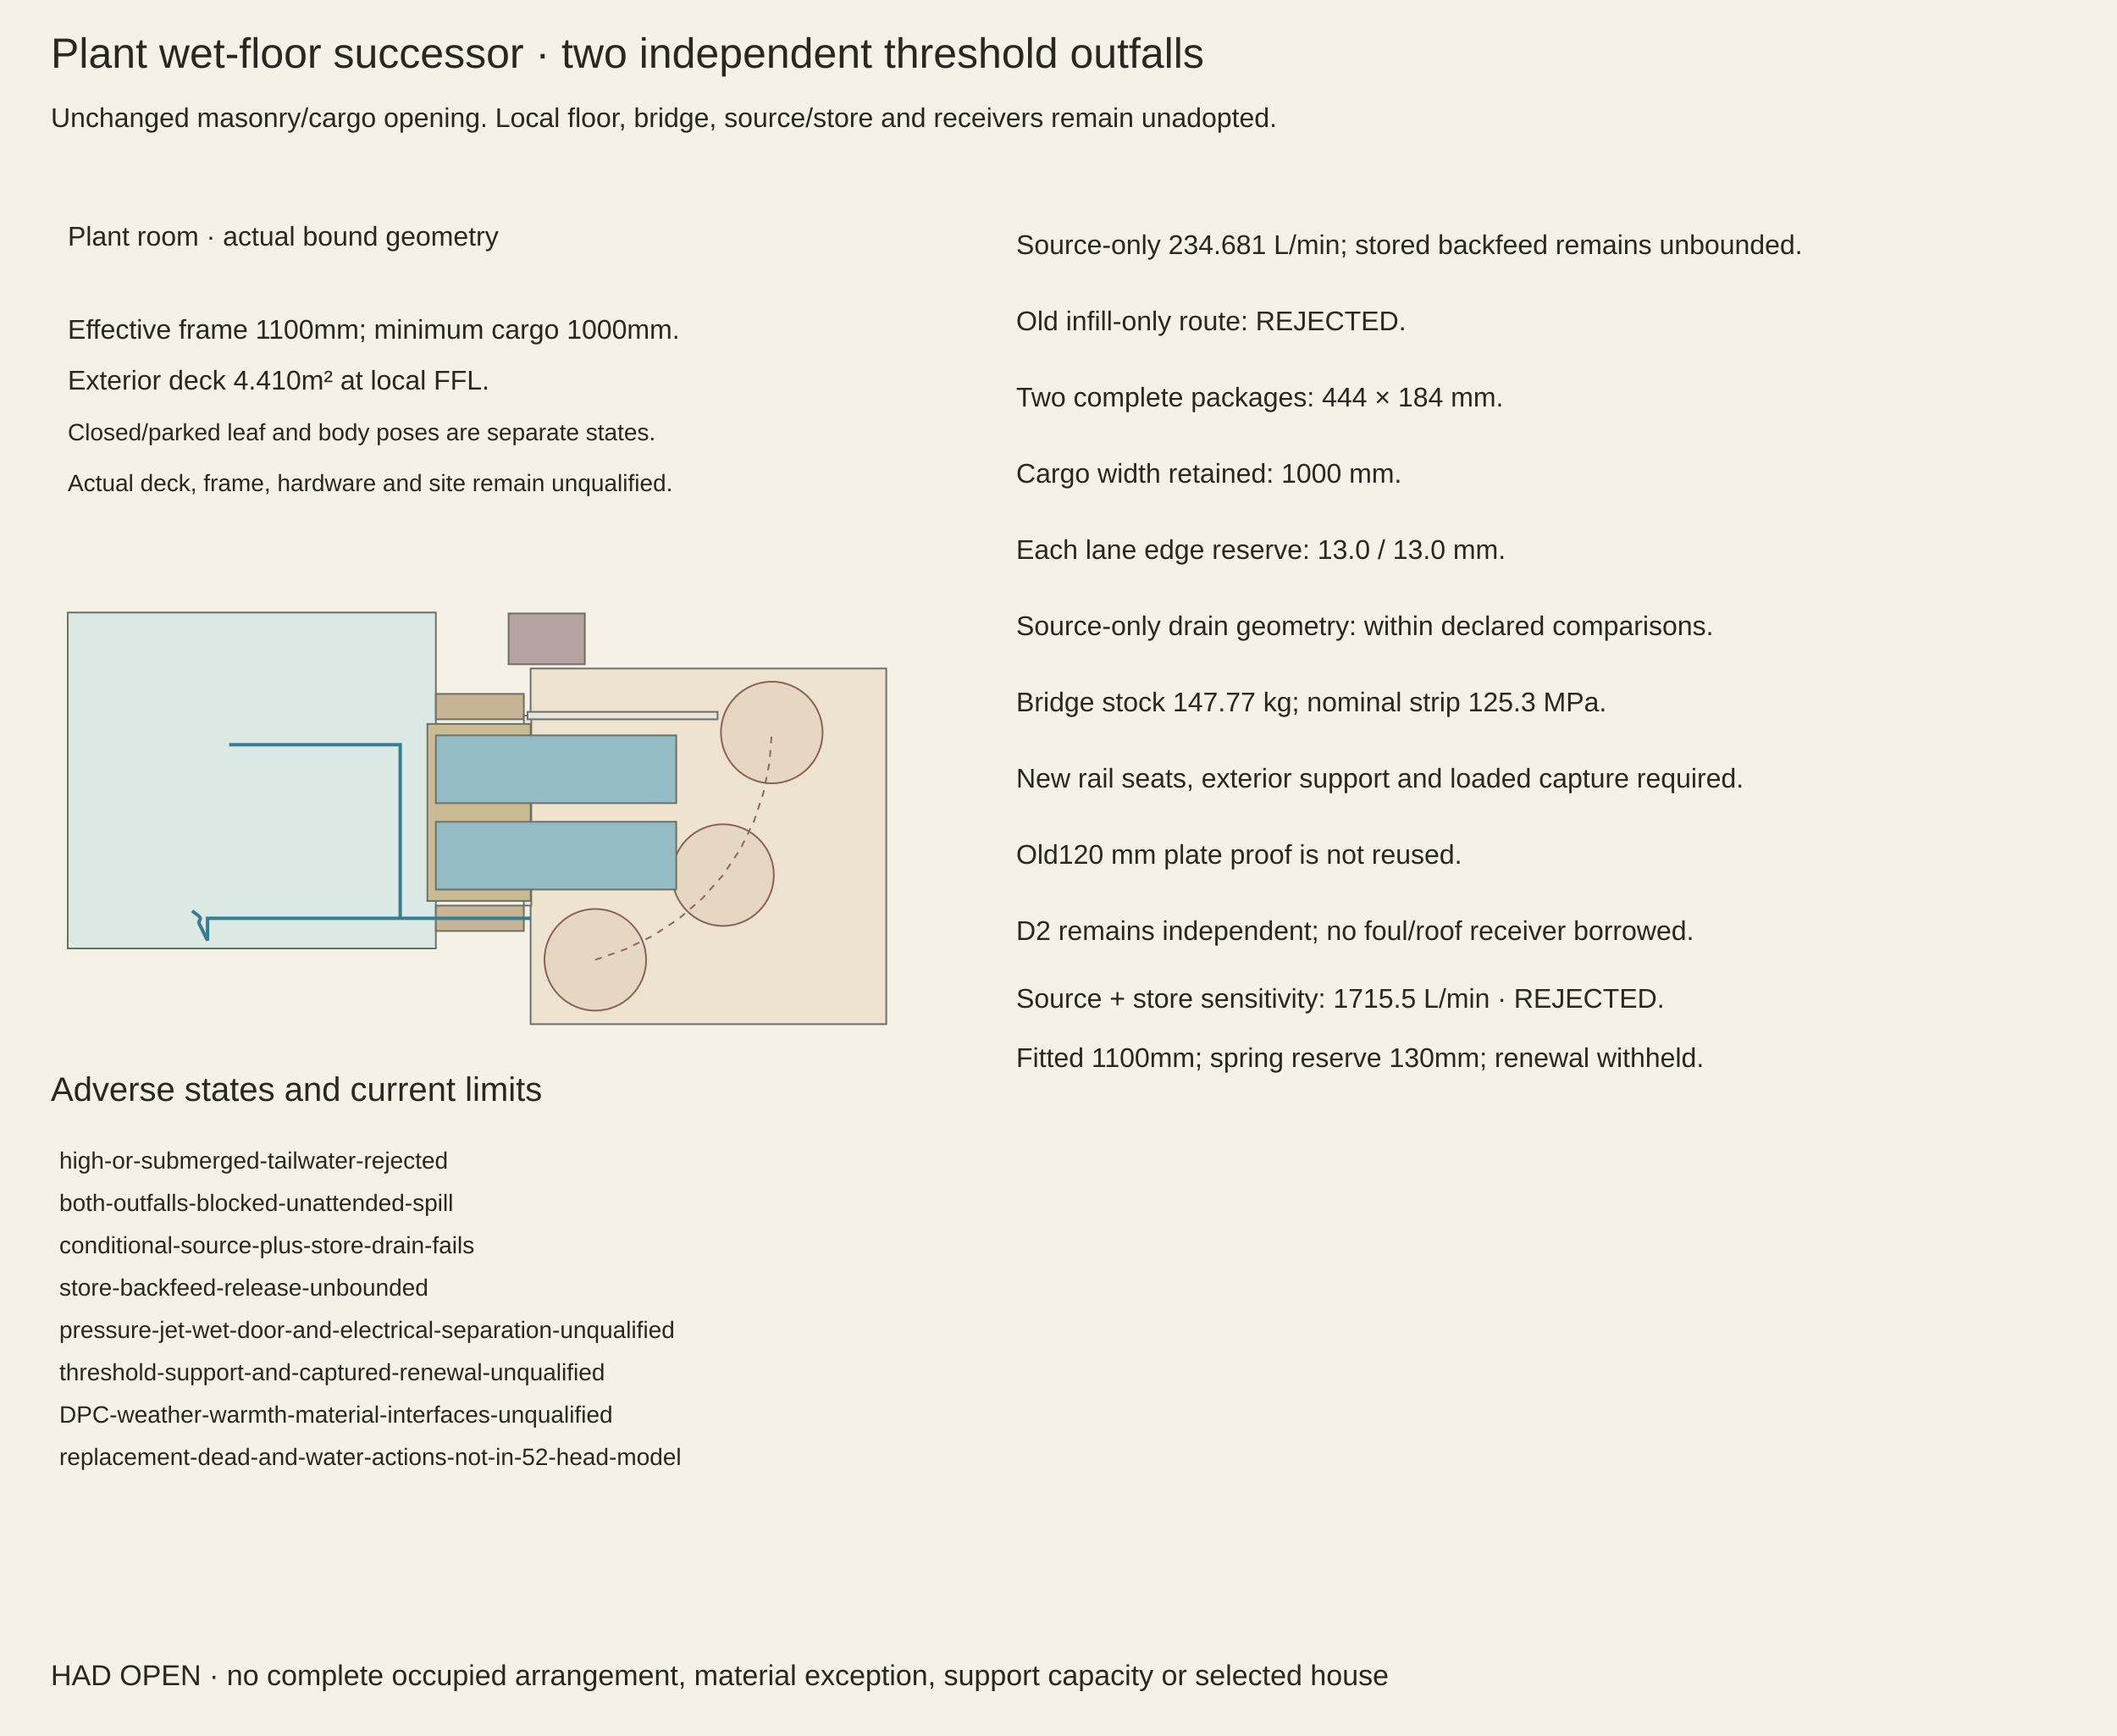
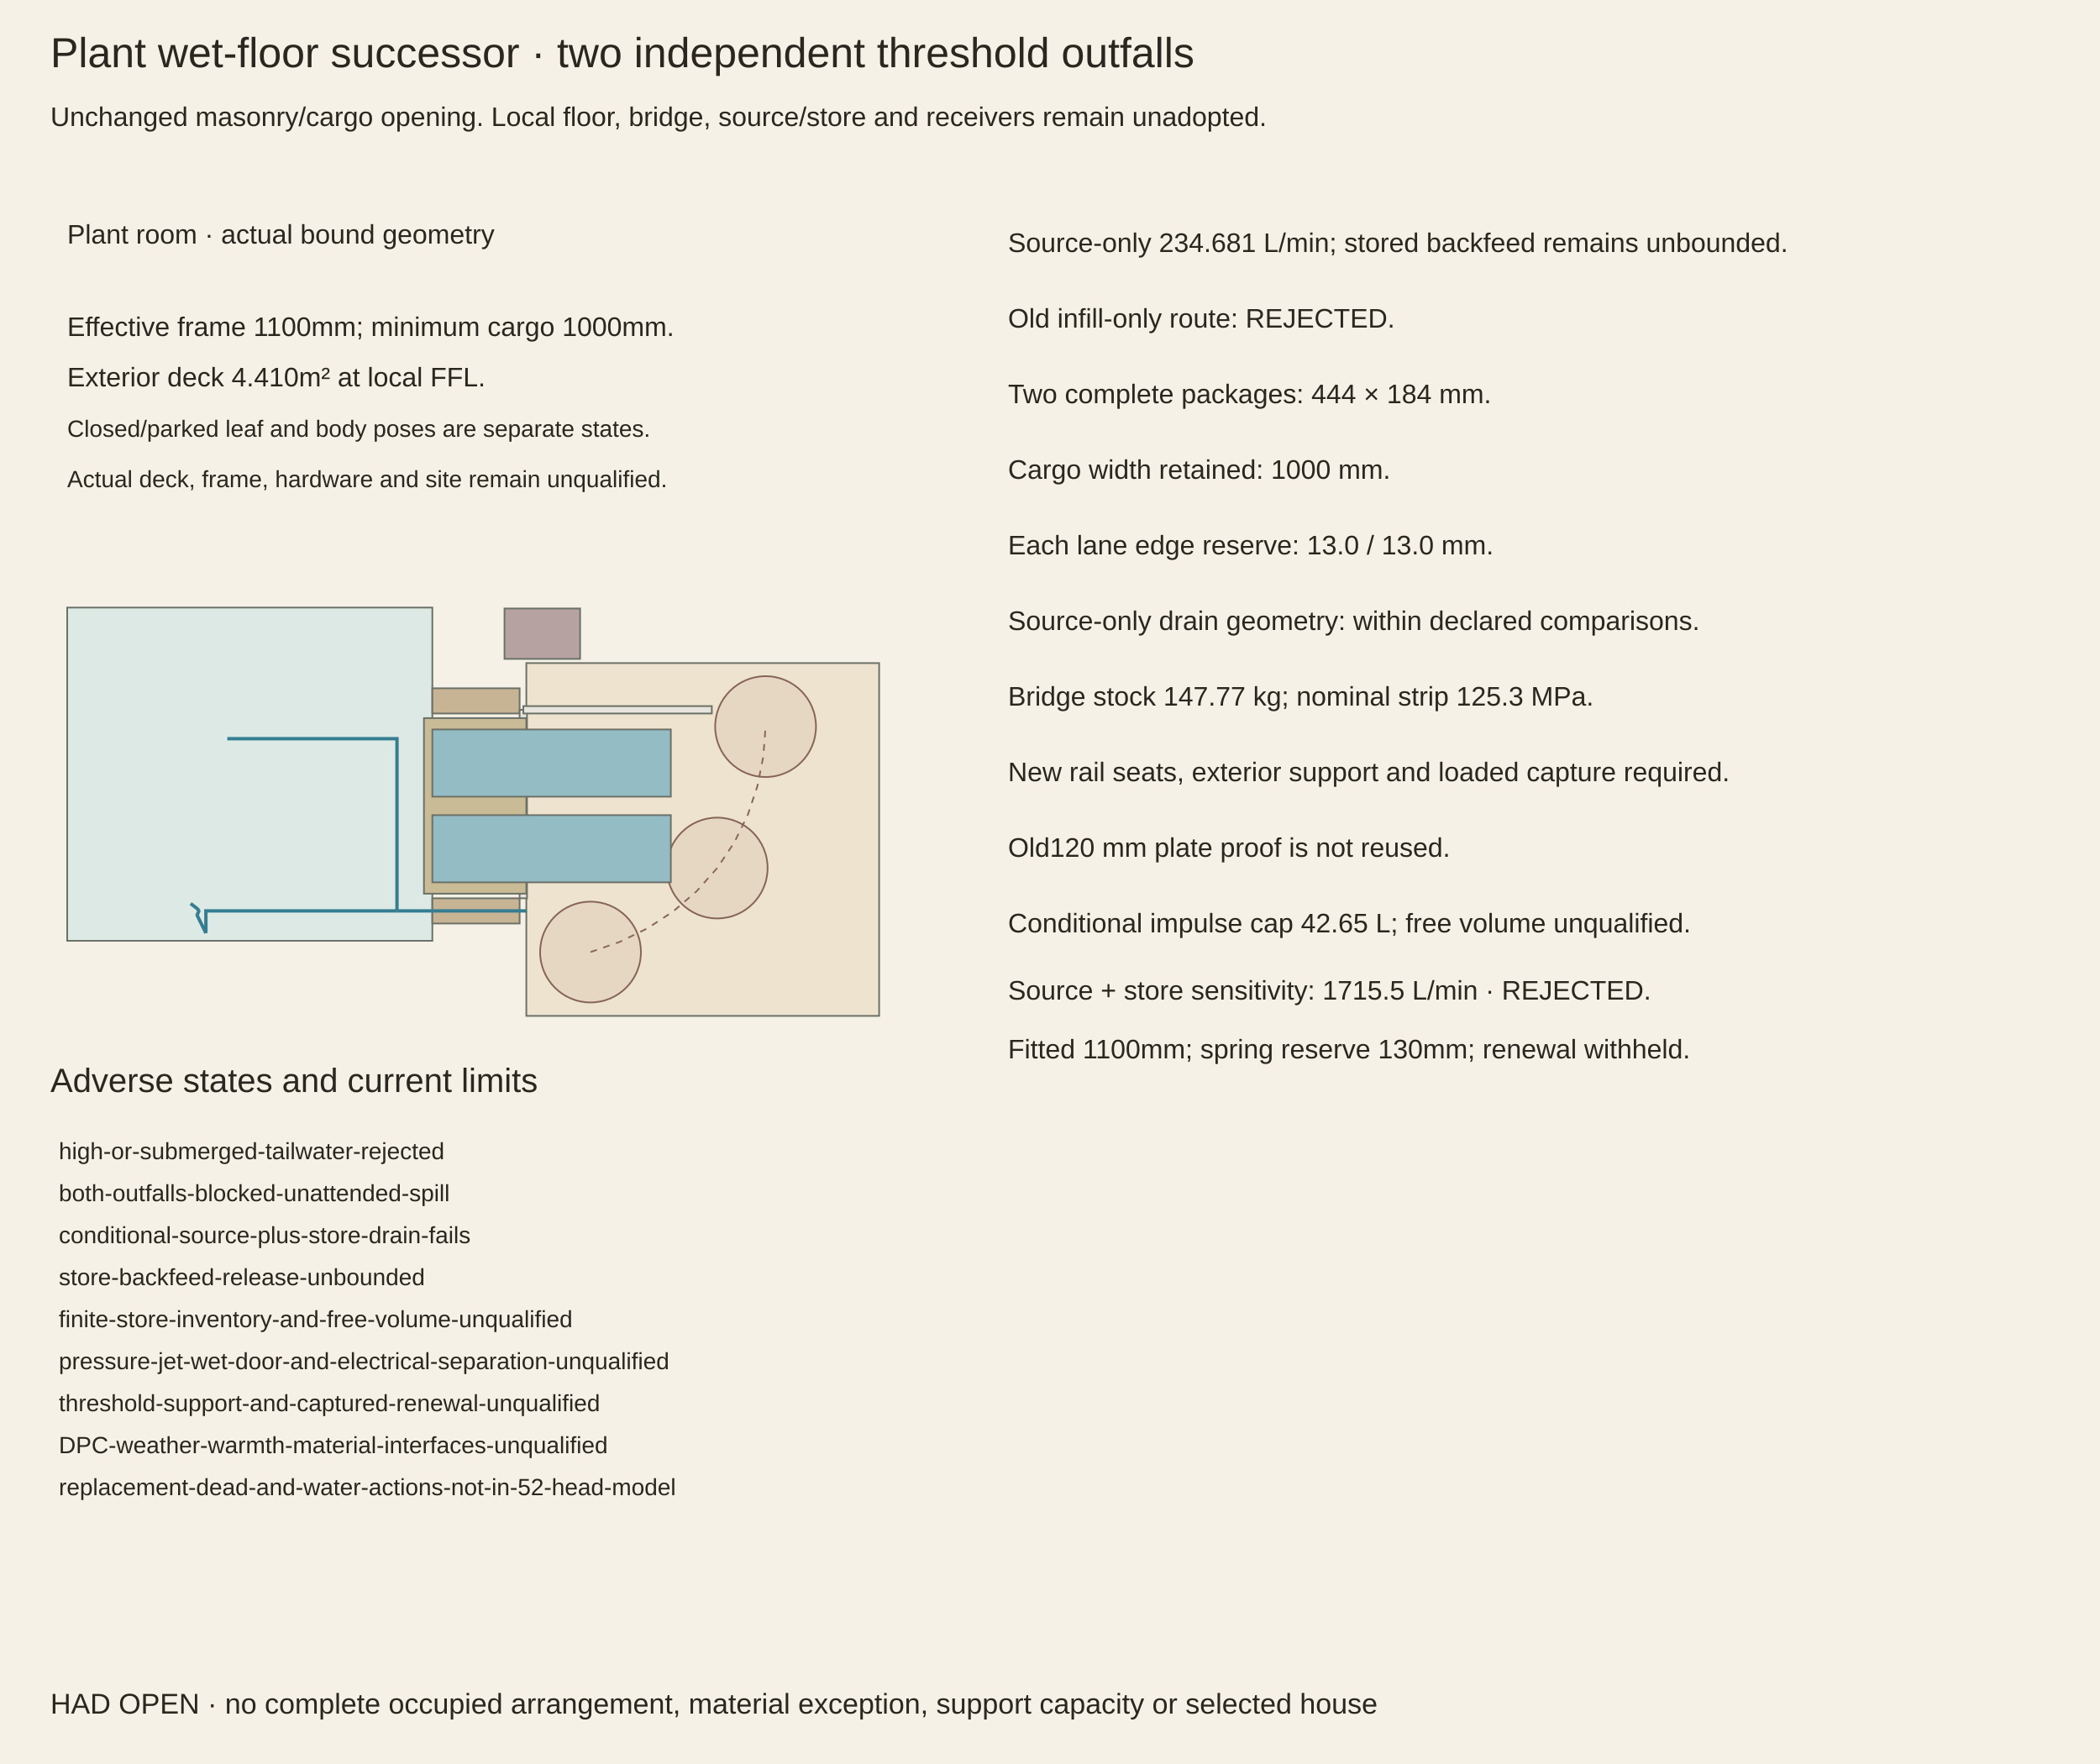
- <svg xmlns="http://www.w3.org/2000/svg" width="1250" height="1025" viewBox="0 0 1250 1025">
-   <rect width="1250" height="1025" fill="#f5f1e6" />
+ <svg xmlns="http://www.w3.org/2000/svg" width="1250" height="1050" viewBox="0 0 1250 1050">
+   <rect width="1250" height="1050" fill="#f5f1e6" />
  <g font-family="Arial,sans-serif" fill="#29271f">
    <text x="30" y="40" font-size="25">Plant wet-floor successor · two independent threshold outfalls</text>
    <text x="30" y="75" font-size="16">Unchanged masonry/cargo opening. Local floor, bridge, source/store and receivers remain unadopted.</text>
    <rect x="40" y="361.65" width="217.35" height="198.35" fill="#dce9e5" stroke="#6c7168" />
    <text x="40" y="145" font-size="16">Plant room · actual bound geometry</text>
    <rect x="313.3" y="394.7" width="210" height="210" fill="#eee3ce" stroke="#6c7168" />
    <rect x="257.35" y="534.7" width="51.95" height="15" fill="#c6b494" stroke="#6c7168" />
    <rect x="257.35" y="409.7" width="51.95" height="15" fill="#c6b494" stroke="#6c7168" />
    <rect x="300.3" y="362.2" width="45" height="30" fill="#b6a3a1" stroke="#6c7168" />
    <rect x="309.3" y="422.5" width="4.4" height="112.2" fill="#e6e4dd" stroke="#6c7168" />
    <rect x="311.5" y="420.3" width="112.2" height="4.4" fill="#e6e4dd" stroke="#6c7168" />
    <polyline points="313.3,542.2 236.3,542.2 236.3,542.2" fill="none" stroke="#357d91" stroke-width="2" />
    <polyline points="236.3,542.2 236.3,542.2" fill="none" stroke="#357d91" stroke-width="2" />
    <polyline points="236.3,542.2 122.55,542.2 122.55,555.41" fill="none" stroke="#357d91" stroke-width="2" />
    <polyline points="236.3,542.2 236.3,542.2 236.3,439.7 135.3,439.7" fill="none" stroke="#357d91" stroke-width="2" />
    <polyline points="122.55,555.41 120.601,551.434 120.544,551.317 120.486,551.199 120.428,551.082 120.371,550.965 120.313,550.847 120.256,550.73 120.199,550.614 120.142,550.497 120.085,550.381 120.028,550.265 119.971,550.149 119.915,550.034 119.859,549.919 119.803,549.805 119.747,549.691 119.691,549.578 119.636,549.465 119.581,549.353 119.526,549.242 119.472,549.131 119.418,549.021 119.365,548.912 119.311,548.803 119.258,548.695 119.206,548.588 119.154,548.482 119.102,548.377 119.051,548.273 119.001,548.17 118.951,548.067 118.901,547.966 118.852,547.866 118.803,547.767 118.755,547.669 118.708,547.572 118.661,547.476 118.614,547.382 118.569,547.288 118.524,547.196 118.479,547.106 118.435,547.016 118.392,546.928 118.35,546.842 118.308,546.756 118.267,546.672 118.227,546.59 118.187,546.509 118.148,546.43 118.11,546.352 118.072,546.276 118.036,546.201 118,546.128 117.965,546.056 117.93,545.986 117.897,545.918 117.864,545.851 117.833,545.786 117.802,545.723 117.772,545.662 117.742,545.602 117.714,545.544 117.686,545.488 117.66,545.434 117.634,545.382 117.609,545.331 117.585,545.282 117.562,545.235 117.54,545.19 117.519,545.147 117.499,545.106 117.48,545.067 117.462,545.03 117.444,544.994 117.428,544.961 117.412,544.929 117.398,544.9 117.385,544.873 117.372,544.847 117.361,544.824 117.35,544.802 117.341,544.783 117.332,544.766 117.325,544.75 117.318,544.737 117.313,544.726 117.308,544.716 117.305,544.709 117.302,544.704 117.301,544.701 117.3,544.7 117.3,544.7" fill="none" stroke="#357d91" stroke-width="2" />
    <polyline points="117.3,544.7 117.3,544.7 117.3,544.7 117.301,544.699 117.301,544.697 117.302,544.695 117.304,544.692 117.305,544.688 117.307,544.684 117.31,544.679 117.312,544.673 117.315,544.667 117.318,544.66 117.321,544.652 117.325,544.644 117.329,544.635 117.333,544.626 117.338,544.615 117.343,544.605 117.348,544.593 117.353,544.581 118.304,542.461 118.31,542.448 118.314,542.435 118.319,542.421 118.322,542.407 118.325,542.392 118.327,542.377 118.329,542.361 118.33,542.346 118.331,542.329 118.33,542.313 118.33,542.295 118.328,542.278 118.326,542.26 118.324,542.242 118.32,542.223 118.316,542.204 118.312,542.185 118.307,542.165 118.301,542.145 118.295,542.124 118.288,542.104 118.28,542.082 118.272,542.061 118.263,542.039 118.254,542.017 118.244,541.994 118.234,541.972 118.223,541.949 118.211,541.925 118.199,541.902 118.186,541.878 118.172,541.854 118.158,541.829 118.144,541.805 118.129,541.78 118.113,541.755 118.097,541.729 118.08,541.703 118.063,541.678 118.045,541.652 118.026,541.625 118.008,541.599 117.988,541.572 117.968,541.545 117.948,541.519 117.927,541.491 117.905,541.464 117.883,541.437 117.861,541.409 117.838,541.381 117.815,541.354 117.791,541.326 117.767,541.298 117.742,541.27 117.717,541.241 117.691,541.213 117.665,541.185 117.639,541.156 117.612,541.128 117.584,541.099 117.557,541.071 117.529,541.042 117.5,541.014 117.472,540.985 117.442,540.956 117.413,540.928 117.383,540.899 117.353,540.871 117.323,540.842 117.292,540.814 117.261,540.785 117.229,540.757 117.198,540.729 117.166,540.701 117.133,540.673 117.101,540.645 117.068,540.617 117.035,540.589 117.002,540.561 116.969,540.534 116.935,540.506 116.901,540.479 116.867,540.452 116.833,540.425 116.799,540.398 116.765,540.372 113.45,537.829" fill="none" stroke="#357d91" stroke-width="2" />
    <polyline points="351.5,566.7 368.82,560.67 385.318,552.608 400.71,542.517 414.675,530.482 426.9,516.687 437.116,501.405 445.136,484.98 450.878,467.787 454.363,450.19 455.7,432.5" fill="none" stroke="#866457" stroke-dasharray="4 4" />
    <circle cx="351.5" cy="566.7" r="30" fill="#ad8369" fill-opacity=".12" stroke="#866457" />
    <circle cx="426.9" cy="516.687" r="30" fill="#ad8369" fill-opacity=".12" stroke="#866457" />
    <circle cx="455.7" cy="432.5" r="30" fill="#ad8369" fill-opacity=".12" stroke="#866457" />
    <text x="40" y="200" font-size="16">Effective frame 1100mm; minimum cargo 1000mm.</text>
    <text x="40" y="230" font-size="16">Exterior deck 4.410m² at local FFL.</text>
    <text x="40" y="260" font-size="14">Closed/parked leaf and body poses are separate states.</text>
    <text x="40" y="290" font-size="14">Actual deck, frame, hardware and site remain unqualified.</text>
    <rect x="252.35" y="427.45" width="60.95" height="104.5" fill="#c8bb96" stroke="#6c7168" />
    <rect x="257.35" y="485.2" width="141.95" height="40" fill="#94bcc4" stroke="#6c7168" />
    <rect x="257.35" y="434.2" width="141.95" height="40" fill="#94bcc4" stroke="#6c7168" />
    <text x="600" y="150" font-size="16">Source-only 234.681 L/min; stored backfeed remains unbounded.</text>
    <text x="600" y="195" font-size="16">Old infill-only route: REJECTED.</text>
    <text x="600" y="240" font-size="16">Two complete packages: 444 × 184 mm.</text>
    <text x="600" y="285" font-size="16">Cargo width retained: 1000 mm.</text>
    <text x="600" y="330" font-size="16">Each lane edge reserve: 13.0 / 13.0 mm.</text>
    <text x="600" y="375" font-size="16">Source-only drain geometry: within declared comparisons.</text>
    <text x="600" y="420" font-size="16">Bridge stock 147.77 kg; nominal strip 125.3 MPa.</text>
    <text x="600" y="465" font-size="16">New rail seats, exterior support and loaded capture required.</text>
    <text x="600" y="510" font-size="16">Old120 mm plate proof is not reused.</text>
-     <text x="600" y="555" font-size="16">D2 remains independent; no foul/roof receiver borrowed.</text>
+     <text x="600" y="555" font-size="16">Conditional impulse cap 42.65 L; free volume unqualified.</text>
    <text x="600" y="595" font-size="16">Source + store sensitivity: 1715.5 L/min · REJECTED.</text>
    <text x="600" y="630" font-size="16">Fitted 1100mm; spring reserve 130mm; renewal withheld.</text>
    <text x="30" y="650" font-size="20">Adverse states and current limits</text>
    <text x="35" y="690" font-size="14">high-or-submerged-tailwater-rejected</text>
    <text x="35" y="715" font-size="14">both-outfalls-blocked-unattended-spill</text>
    <text x="35" y="740" font-size="14">conditional-source-plus-store-drain-fails</text>
    <text x="35" y="765" font-size="14">store-backfeed-release-unbounded</text>
-     <text x="35" y="790" font-size="14">pressure-jet-wet-door-and-electrical-separation-unqualified</text>
-     <text x="35" y="815" font-size="14">threshold-support-and-captured-renewal-unqualified</text>
-     <text x="35" y="840" font-size="14">DPC-weather-warmth-material-interfaces-unqualified</text>
-     <text x="35" y="865" font-size="14">replacement-dead-and-water-actions-not-in-52-head-model</text>
-     <text x="30" y="995" font-size="17">HAD OPEN · no complete occupied arrangement, material exception, support capacity or selected house</text>
+     <text x="35" y="790" font-size="14">finite-store-inventory-and-free-volume-unqualified</text>
+     <text x="35" y="815" font-size="14">pressure-jet-wet-door-and-electrical-separation-unqualified</text>
+     <text x="35" y="840" font-size="14">threshold-support-and-captured-renewal-unqualified</text>
+     <text x="35" y="865" font-size="14">DPC-weather-warmth-material-interfaces-unqualified</text>
+     <text x="35" y="890" font-size="14">replacement-dead-and-water-actions-not-in-52-head-model</text>
+     <text x="30" y="1020" font-size="17">HAD OPEN · no complete occupied arrangement, material exception, support capacity or selected house</text>
  </g>
</svg>
